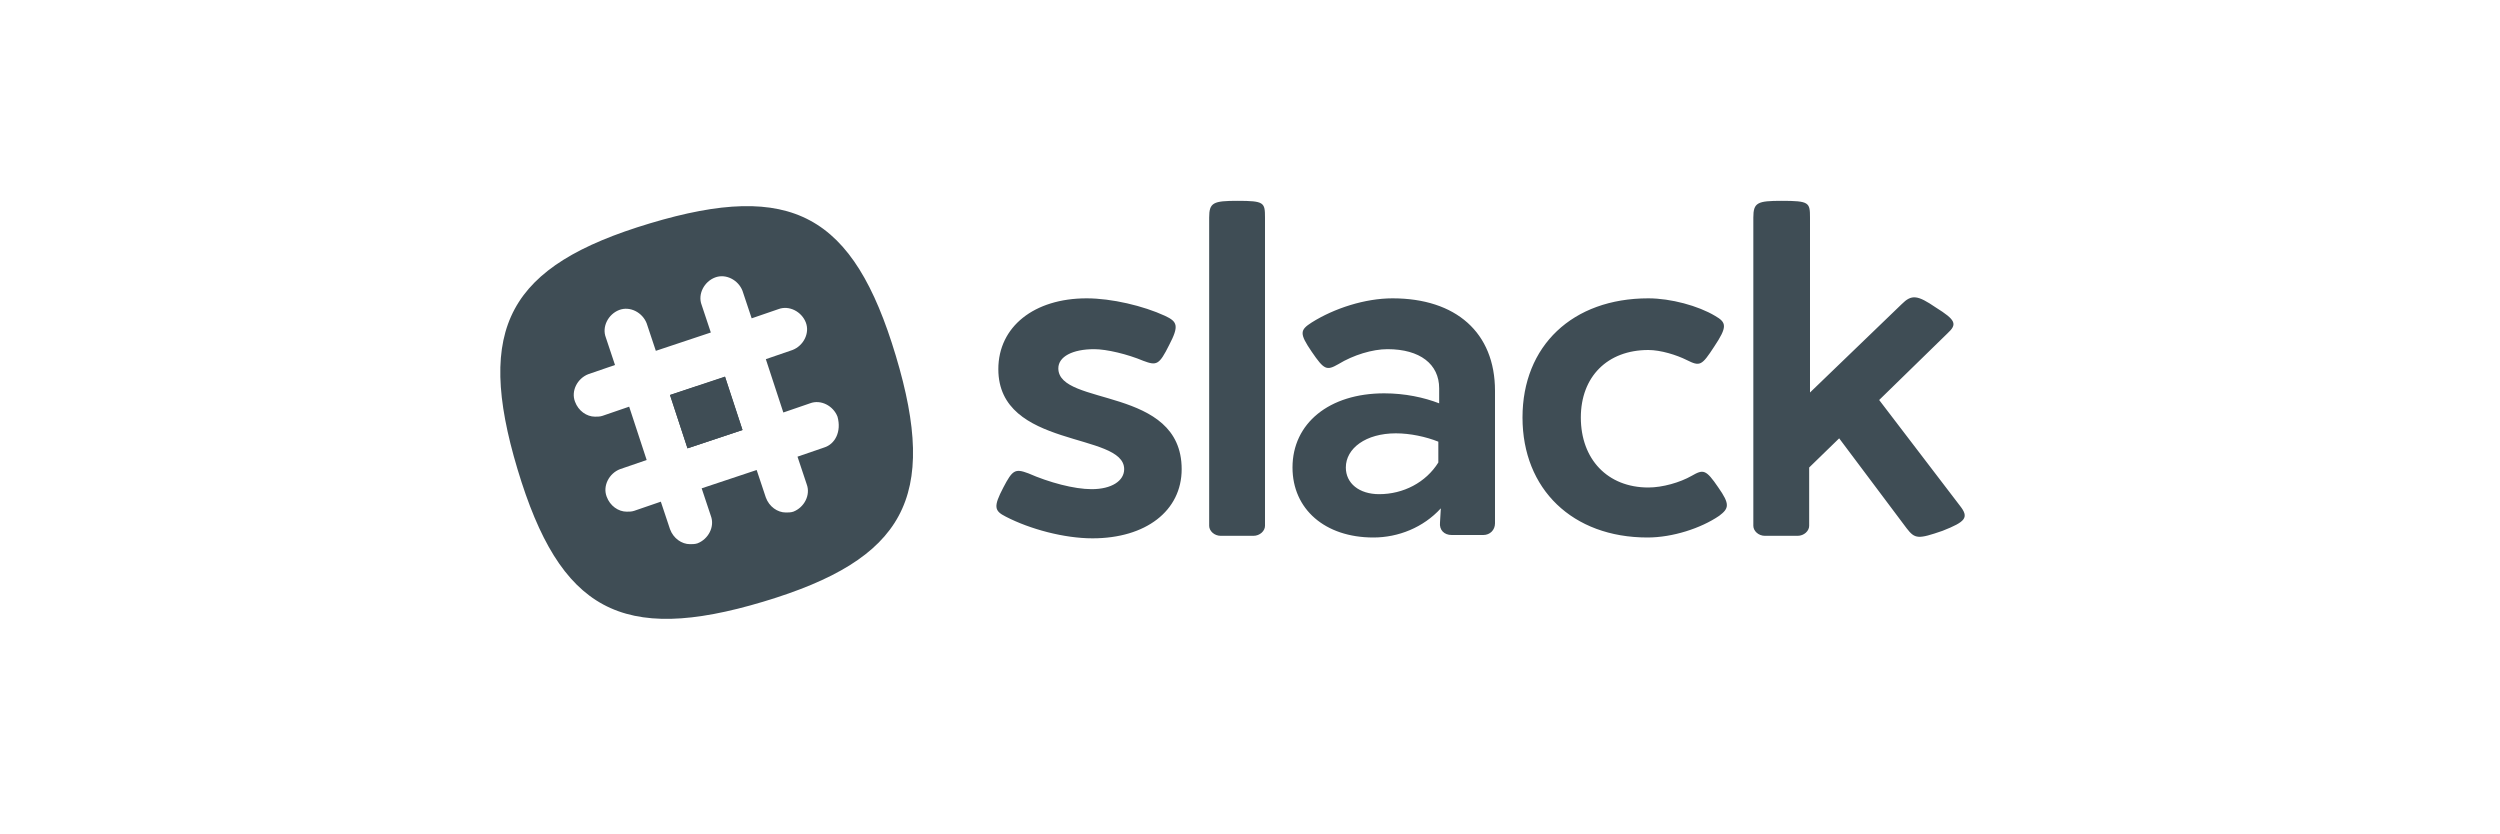
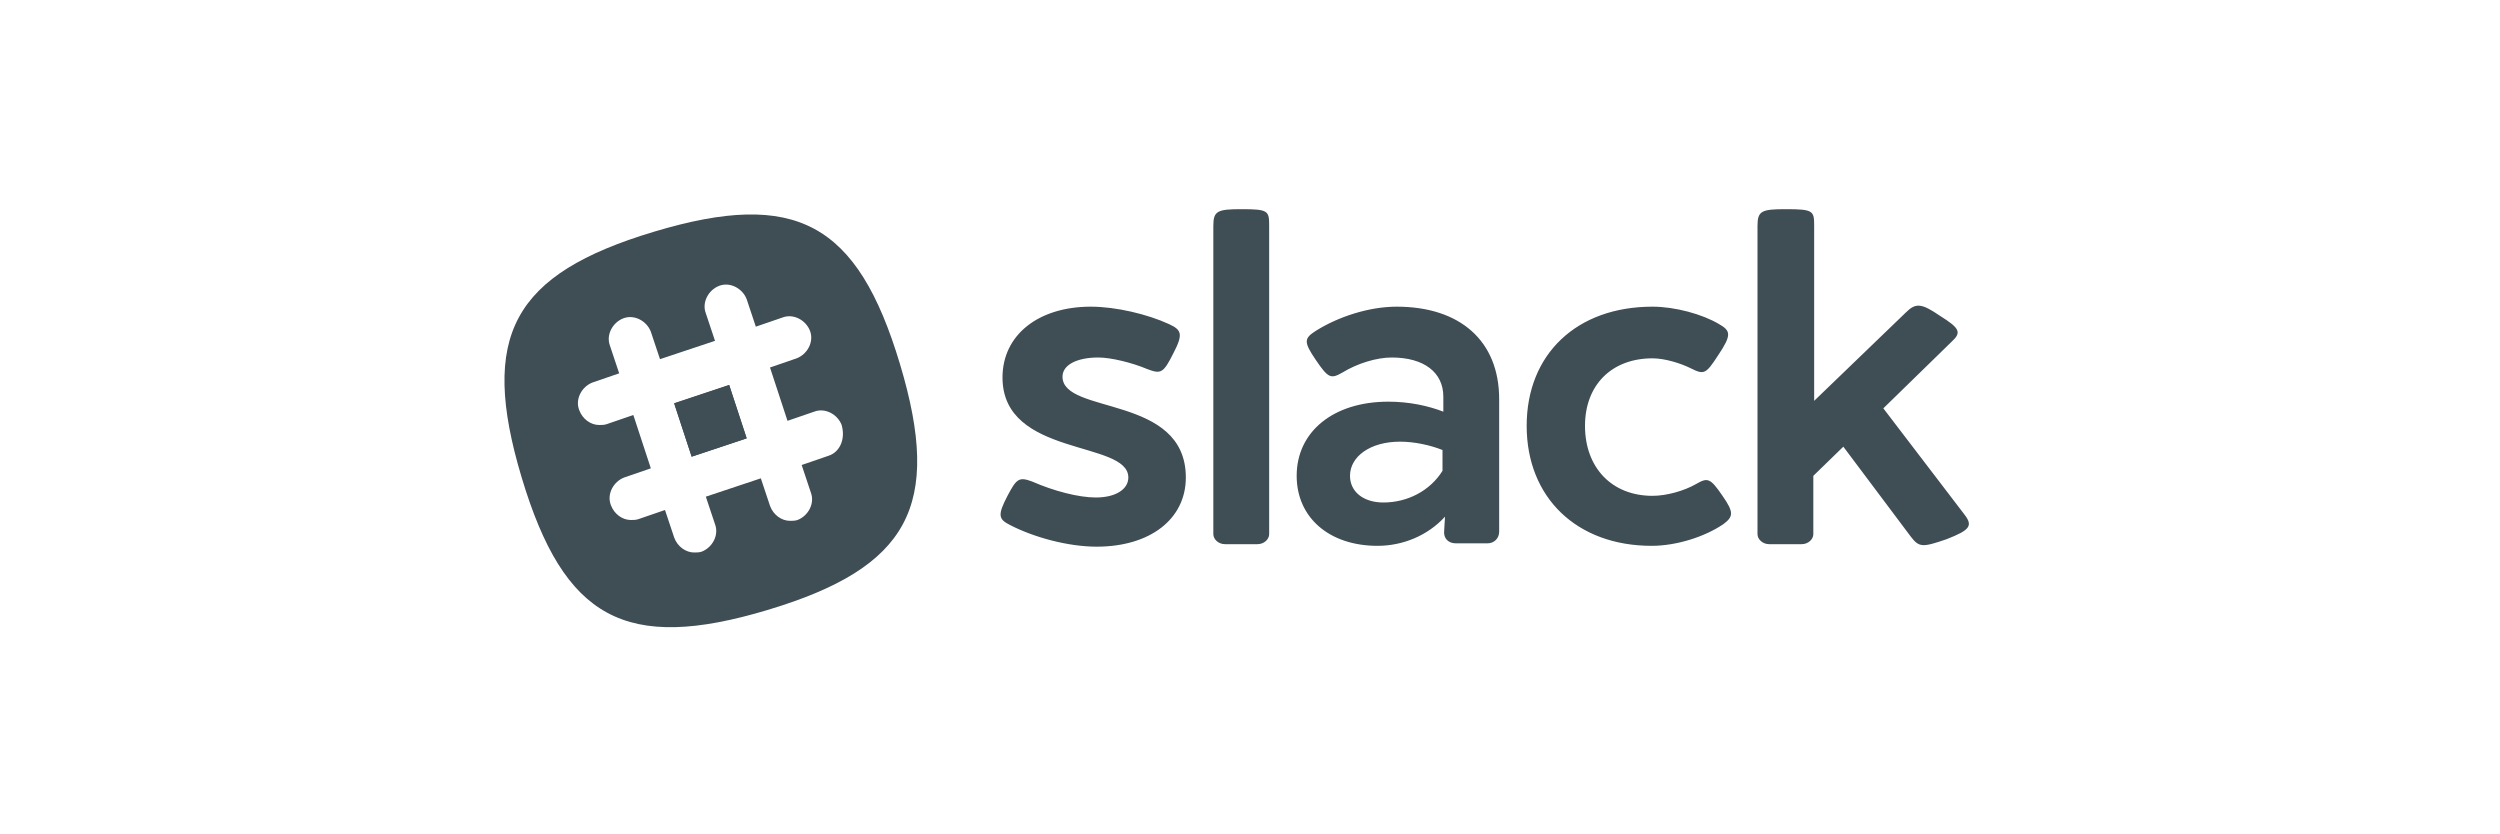
- <svg xmlns="http://www.w3.org/2000/svg" version="1.1" id="Layer_1" x="0px" y="0px" viewBox="100 0 300 100" style="enable-background:new 100 0 300 100;" xml:space="preserve">
-   <style type="text/css">
- 	.st0{fill:#3F4D55;}
- </style>
-   <path class="st0" d="M239.8,37.9c1.5,0.7,1.7,1.2,0.5,3.5c-1.2,2.4-1.5,2.5-3.1,1.9c-1.9-0.8-4.4-1.4-5.9-1.4  c-2.6,0-4.3,0.9-4.3,2.3c0,4.6,14.8,2.1,14.8,12.1c0,5-4.3,8.3-10.7,8.3c-3.4,0-7.5-1.1-10.4-2.6c-1.4-0.7-1.5-1.2-0.3-3.5  c1.1-2.1,1.4-2.3,3-1.7c2.5,1.1,5.5,1.9,7.6,1.9c2.4,0,3.9-1,3.9-2.4c0-4.5-15.1-2.4-15.1-12c0-5.1,4.3-8.5,10.6-8.5  C233.4,35.8,237.2,36.7,239.8,37.9z M251.8,26.1v37c0,0.6-0.6,1.2-1.4,1.2h-3.9c-0.8,0-1.4-0.6-1.4-1.2v-37c0-1.8,0.5-2,3.4-2  C251.7,24.1,251.8,24.3,251.8,26.1z M279.4,46.9v15.9c0,0.8-0.6,1.4-1.4,1.4h-3.8c-0.9,0-1.5-0.6-1.4-1.5l0.1-1.7  c-2.1,2.3-5.1,3.5-8.1,3.5c-5.8,0-9.7-3.4-9.7-8.4c0-5.3,4.4-8.9,11-8.9c2.5,0,4.8,0.5,6.6,1.2v-1.8c0-2.9-2.3-4.7-6.2-4.7  c-1.8,0-4.1,0.7-5.9,1.8c-1.4,0.8-1.7,0.7-3.2-1.5s-1.4-2.6,0-3.5c2.7-1.7,6.4-2.9,9.7-2.9C274.7,35.8,279.4,39.9,279.4,46.9z   M261.5,56.1c0,1.9,1.6,3.2,4,3.2c2.9,0,5.6-1.4,7.1-3.8V53c-1.5-0.6-3.4-1-5.1-1C263.9,52,261.5,53.8,261.5,56.1z M305.8,37.9  c1.4,0.8,1.5,1.3-0.1,3.7c-1.5,2.3-1.7,2.4-3.3,1.6c-1.2-0.6-3.1-1.2-4.6-1.2c-4.9,0-8.1,3.2-8.1,8.1c0,5,3.2,8.4,8.1,8.4  c1.7,0,3.8-0.6,5.2-1.4c1.4-0.8,1.7-0.8,3.2,1.4c1.4,2,1.3,2.5,0.1,3.4c-2.2,1.5-5.6,2.6-8.6,2.6c-9,0-15-5.8-15-14.4  s6-14.3,15.1-14.3C300.5,35.8,303.8,36.7,305.8,37.9z M335.2,60.7c1.1,1.4,0.7,1.9-2.1,3c-2.9,1-3.3,1-4.3-0.3l-8.1-10.8l-3.6,3.5v7  c0,0.6-0.6,1.2-1.4,1.2h-3.9c-0.8,0-1.4-0.6-1.4-1.2v-37c0-1.8,0.5-2,3.4-2c3.3,0,3.4,0.2,3.4,2v21l11-10.6c1.2-1.2,1.9-1.1,4.1,0.4  c2.4,1.5,2.6,2,1.4,3.1l-8.2,8L335.2,60.7L335.2,60.7z" />
-   <g>
-     <path class="st0" d="M182.5,53.8l-2.1-6.4l6.6-2.2l2.1,6.4L182.5,53.8z" />
-     <path class="st0" d="M182.5,53.8l-2.1-6.4l6.6-2.2l2.1,6.4L182.5,53.8z" />
-     <path class="st0" d="M207.5,42.7c-5.1-17-12.5-21-29.5-15.9s-21,12.5-15.9,29.5c5.1,17,12.5,21,29.5,15.9S212.6,59.7,207.5,42.7z    M198.9,53.7l-3.2,1.1l1.1,3.3c0.5,1.3-0.3,2.8-1.6,3.3c-0.3,0.1-0.6,0.1-0.9,0.1c-1,0-2-0.7-2.4-1.8l-1.1-3.3l-6.6,2.2l1.1,3.3   c0.5,1.3-0.3,2.8-1.6,3.3c-0.3,0.1-0.6,0.1-0.9,0.1c-1,0-2-0.7-2.4-1.8l-1.1-3.3l-3.2,1.1c-0.3,0.1-0.6,0.1-0.9,0.1   c-1,0-2-0.7-2.4-1.8c-0.5-1.3,0.3-2.8,1.6-3.3l3.2-1.1l-2.1-6.4l-3.2,1.1c-0.3,0.1-0.6,0.1-0.9,0.1c-1,0-2-0.7-2.4-1.8   c-0.5-1.3,0.3-2.8,1.6-3.3l3.2-1.1l-1.1-3.3c-0.5-1.3,0.3-2.8,1.6-3.3s2.8,0.3,3.3,1.6l1.1,3.3l6.6-2.2l-1.1-3.3   c-0.5-1.3,0.3-2.8,1.6-3.3s2.8,0.3,3.3,1.6l1.1,3.3l3.2-1.1c1.3-0.5,2.8,0.3,3.3,1.6s-0.3,2.8-1.6,3.3l-3.2,1.1l2.1,6.4l3.2-1.1   c1.3-0.5,2.8,0.3,3.3,1.6C201,51.8,200.2,53.3,198.9,53.7z" />
-   </g>
+ <svg xmlns="http://www.w3.org/2000/svg" id="Layer_1" viewBox="100 0 300 100">
+   <style>.st0{fill:#3f4d55}</style>
+   <path class="st0" d="M240.3 38.9c1.5.7 1.7 1.2.5 3.5-1.2 2.4-1.5 2.5-3.1 1.9-1.9-.8-4.4-1.4-5.9-1.4-2.6 0-4.3.9-4.3 2.3 0 4.6 14.8 2.1 14.8 12.1 0 5-4.3 8.3-10.7 8.3-3.4 0-7.5-1.1-10.4-2.6-1.4-.7-1.5-1.2-.3-3.5 1.1-2.1 1.4-2.3 3-1.7 2.5 1.1 5.5 1.9 7.6 1.9 2.4 0 3.9-1 3.9-2.4 0-4.5-15.1-2.4-15.1-12 0-5.1 4.3-8.5 10.6-8.5 3 0 6.8.9 9.4 2.1zm12-11.8v37c0 .6-.6 1.2-1.4 1.2H247c-.8 0-1.4-.6-1.4-1.2v-37c0-1.8.5-2 3.4-2 3.2 0 3.3.2 3.3 2zm27.6 20.8v15.9c0 .8-.6 1.4-1.4 1.4h-3.8c-.9 0-1.5-.6-1.4-1.5l.1-1.7c-2.1 2.3-5.1 3.5-8.1 3.5-5.8 0-9.7-3.4-9.7-8.4 0-5.3 4.4-8.9 11-8.9 2.5 0 4.8.5 6.6 1.2v-1.8c0-2.9-2.3-4.7-6.2-4.7-1.8 0-4.1.7-5.9 1.8-1.4.8-1.7.7-3.2-1.5s-1.4-2.6 0-3.5c2.7-1.7 6.4-2.9 9.7-2.9 7.6 0 12.3 4.1 12.3 11.1zM262 57.1c0 1.9 1.6 3.2 4 3.2 2.9 0 5.6-1.4 7.1-3.8V54c-1.5-.6-3.4-1-5.1-1-3.6 0-6 1.8-6 4.1zm44.3-18.2c1.4.8 1.5 1.3-.1 3.7-1.5 2.3-1.7 2.4-3.3 1.6-1.2-.6-3.1-1.2-4.6-1.2-4.9 0-8.1 3.2-8.1 8.1 0 5 3.2 8.4 8.1 8.4 1.7 0 3.8-.6 5.2-1.4 1.4-.8 1.7-.8 3.2 1.4 1.4 2 1.3 2.5.1 3.4-2.2 1.5-5.6 2.6-8.6 2.6-9 0-15-5.8-15-14.4s6-14.3 15.1-14.3c2.7 0 6 .9 8 2.1zm29.4 22.8c1.1 1.4.7 1.9-2.1 3-2.9 1-3.3 1-4.3-.3l-8.1-10.8-3.6 3.5v7c0 .6-.6 1.2-1.4 1.2h-3.9c-.8 0-1.4-.6-1.4-1.2v-37c0-1.8.5-2 3.4-2 3.3 0 3.4.2 3.4 2v21l11-10.6c1.2-1.2 1.9-1.1 4.1.4 2.4 1.5 2.6 2 1.4 3.1l-8.2 8 9.7 12.7zM183 54.8l-2.1-6.4 6.6-2.2 2.1 6.4-6.6 2.2z" />
+   <path class="st0" d="M183 54.8l-2.1-6.4 6.6-2.2 2.1 6.4-6.6 2.2z" />
+   <path class="st0" d="M208 43.7c-5.1-17-12.5-21-29.5-15.9s-21 12.5-15.9 29.5 12.5 21 29.5 15.9 21-12.5 15.9-29.5zm-8.6 11l-3.2 1.1 1.1 3.3c.5 1.3-.3 2.8-1.6 3.3-.3.1-.6.1-.9.1-1 0-2-.7-2.4-1.8l-1.1-3.3-6.6 2.2 1.1 3.3c.5 1.3-.3 2.8-1.6 3.3-.3.1-.6.1-.9.1-1 0-2-.7-2.4-1.8l-1.1-3.3-3.2 1.1c-.3.1-.6.1-.9.1-1 0-2-.7-2.4-1.8-.5-1.3.3-2.8 1.6-3.3l3.2-1.1-2.1-6.4-3.2 1.1c-.3.1-.6.1-.9.1-1 0-2-.7-2.4-1.8-.5-1.3.3-2.8 1.6-3.3l3.2-1.1-1.1-3.3c-.5-1.3.3-2.8 1.6-3.3s2.8.3 3.3 1.6l1.1 3.3 6.6-2.2-1.1-3.3c-.5-1.3.3-2.8 1.6-3.3s2.8.3 3.3 1.6l1.1 3.3 3.2-1.1c1.3-.5 2.8.3 3.3 1.6s-.3 2.8-1.6 3.3l-3.2 1.1 2.1 6.4 3.2-1.1c1.3-.5 2.8.3 3.3 1.6.5 1.8-.3 3.3-1.6 3.7z" />
</svg>
